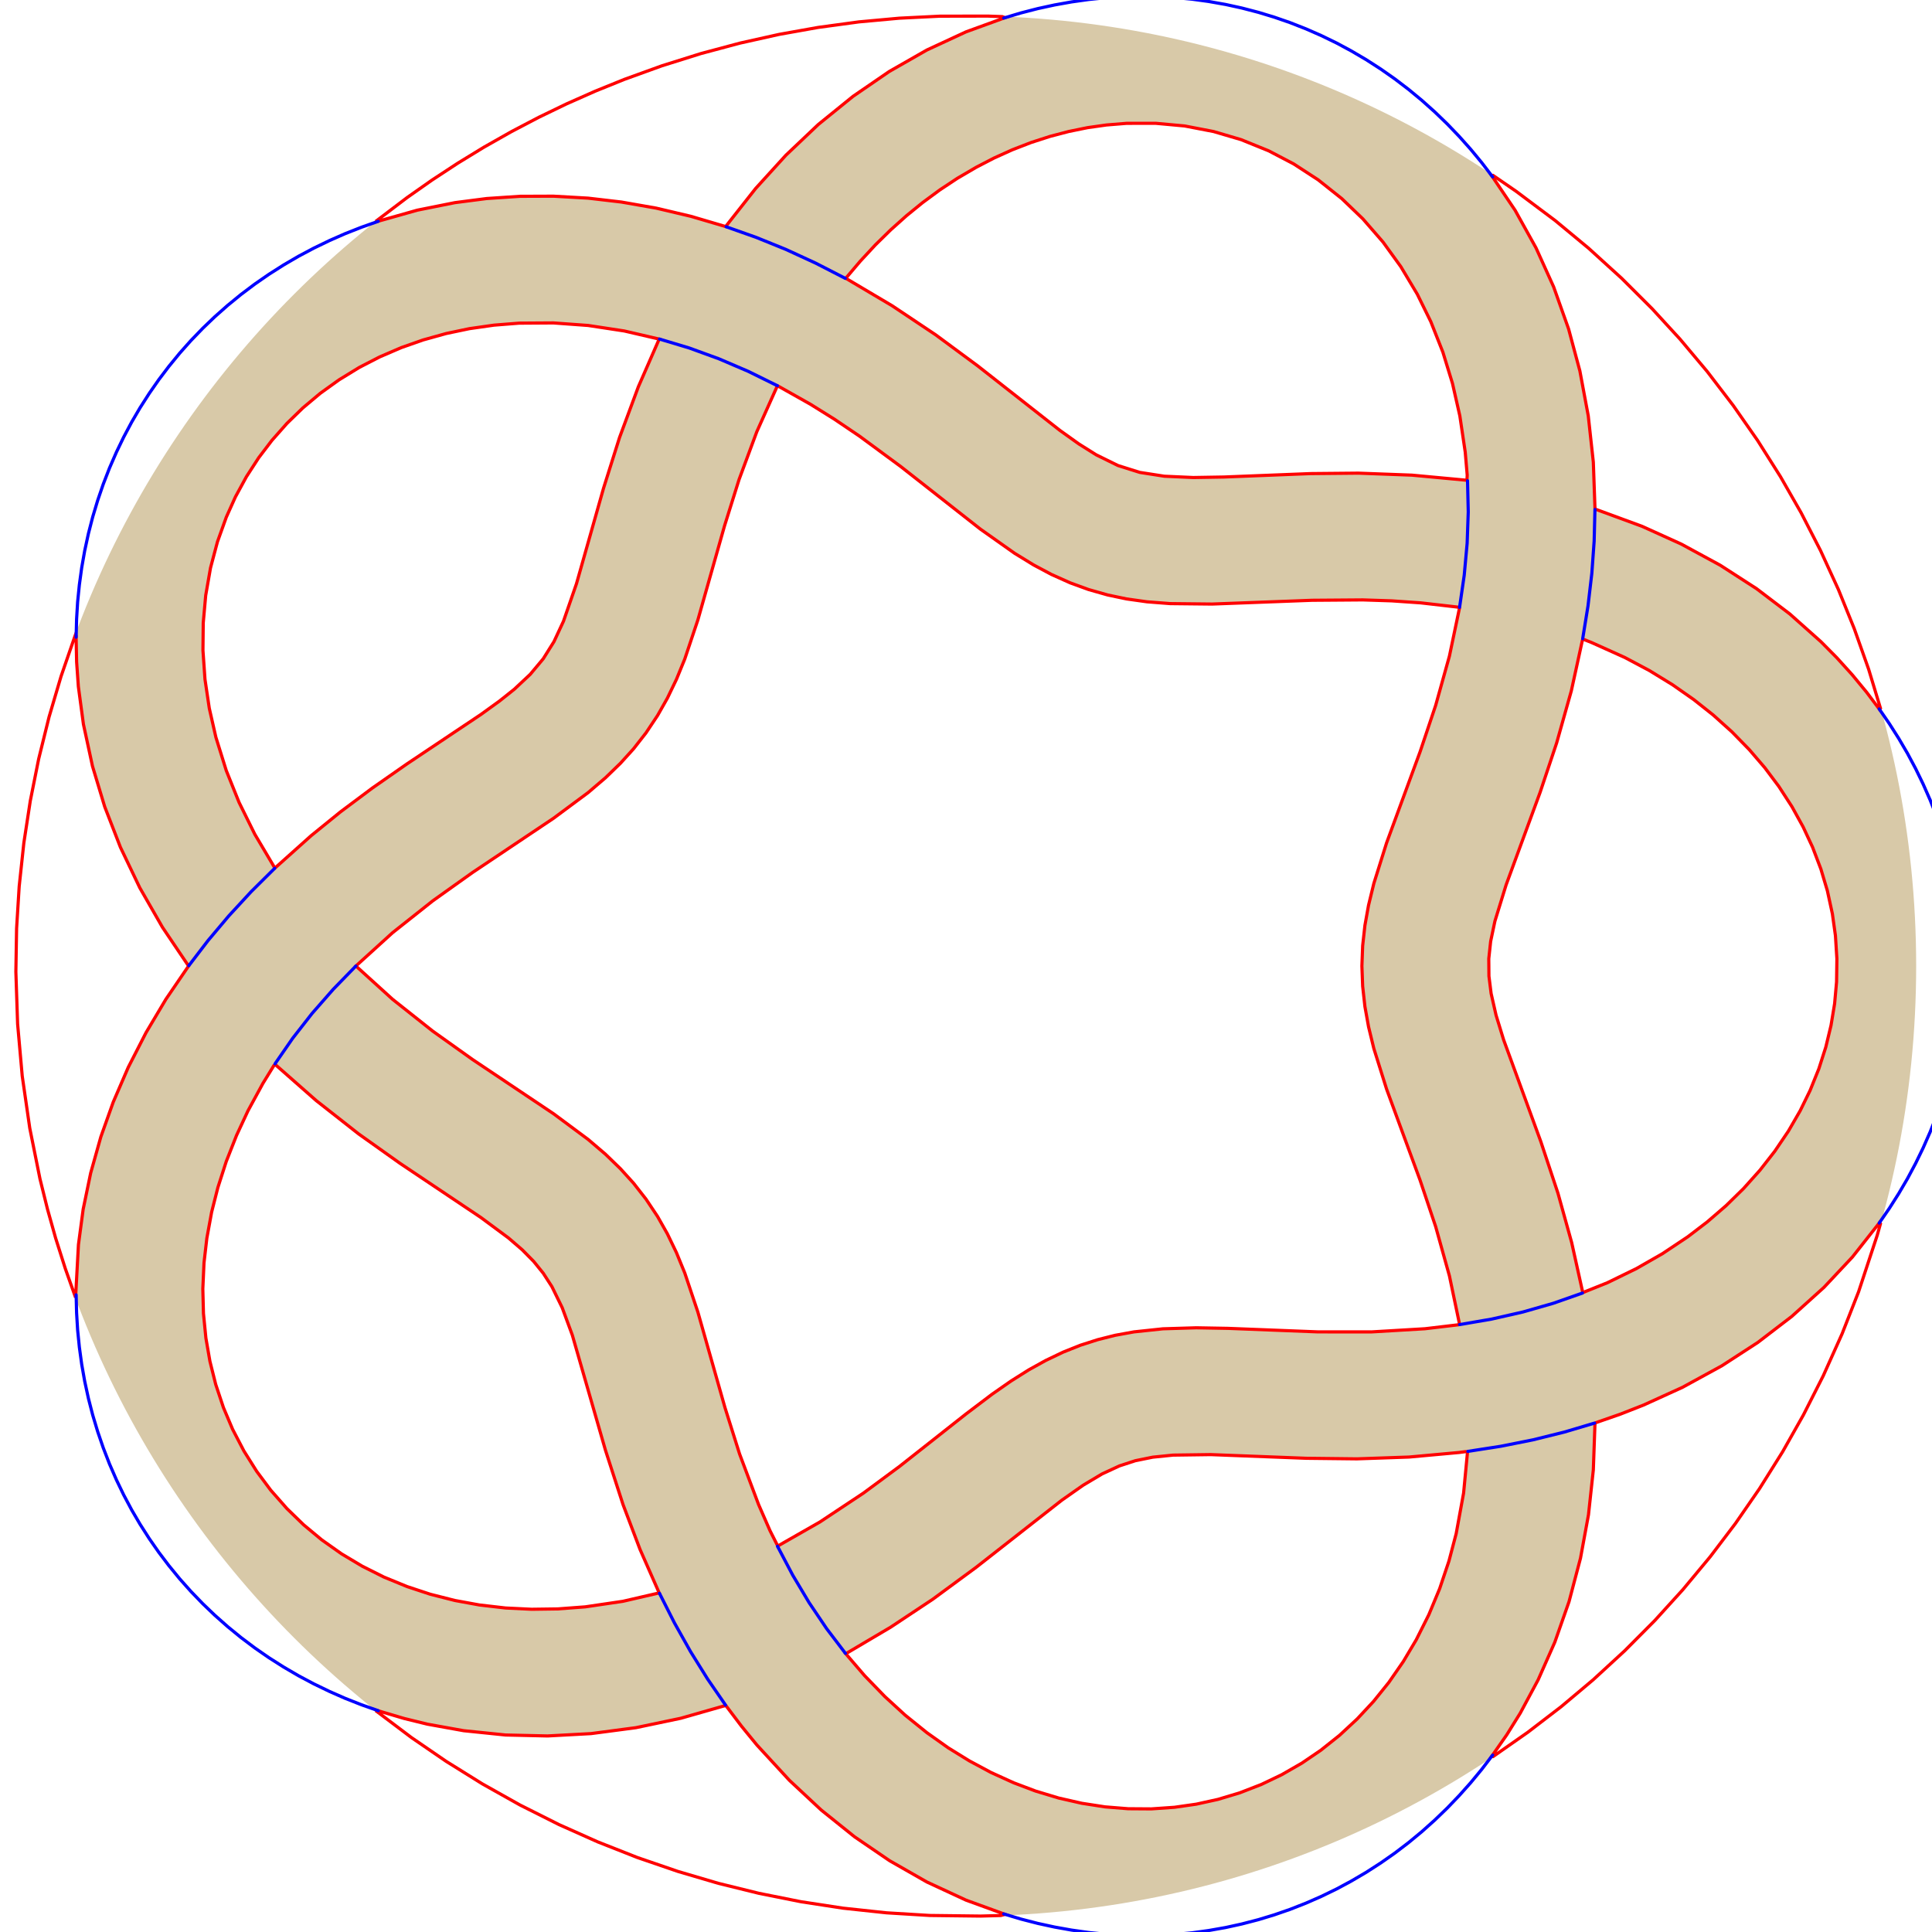
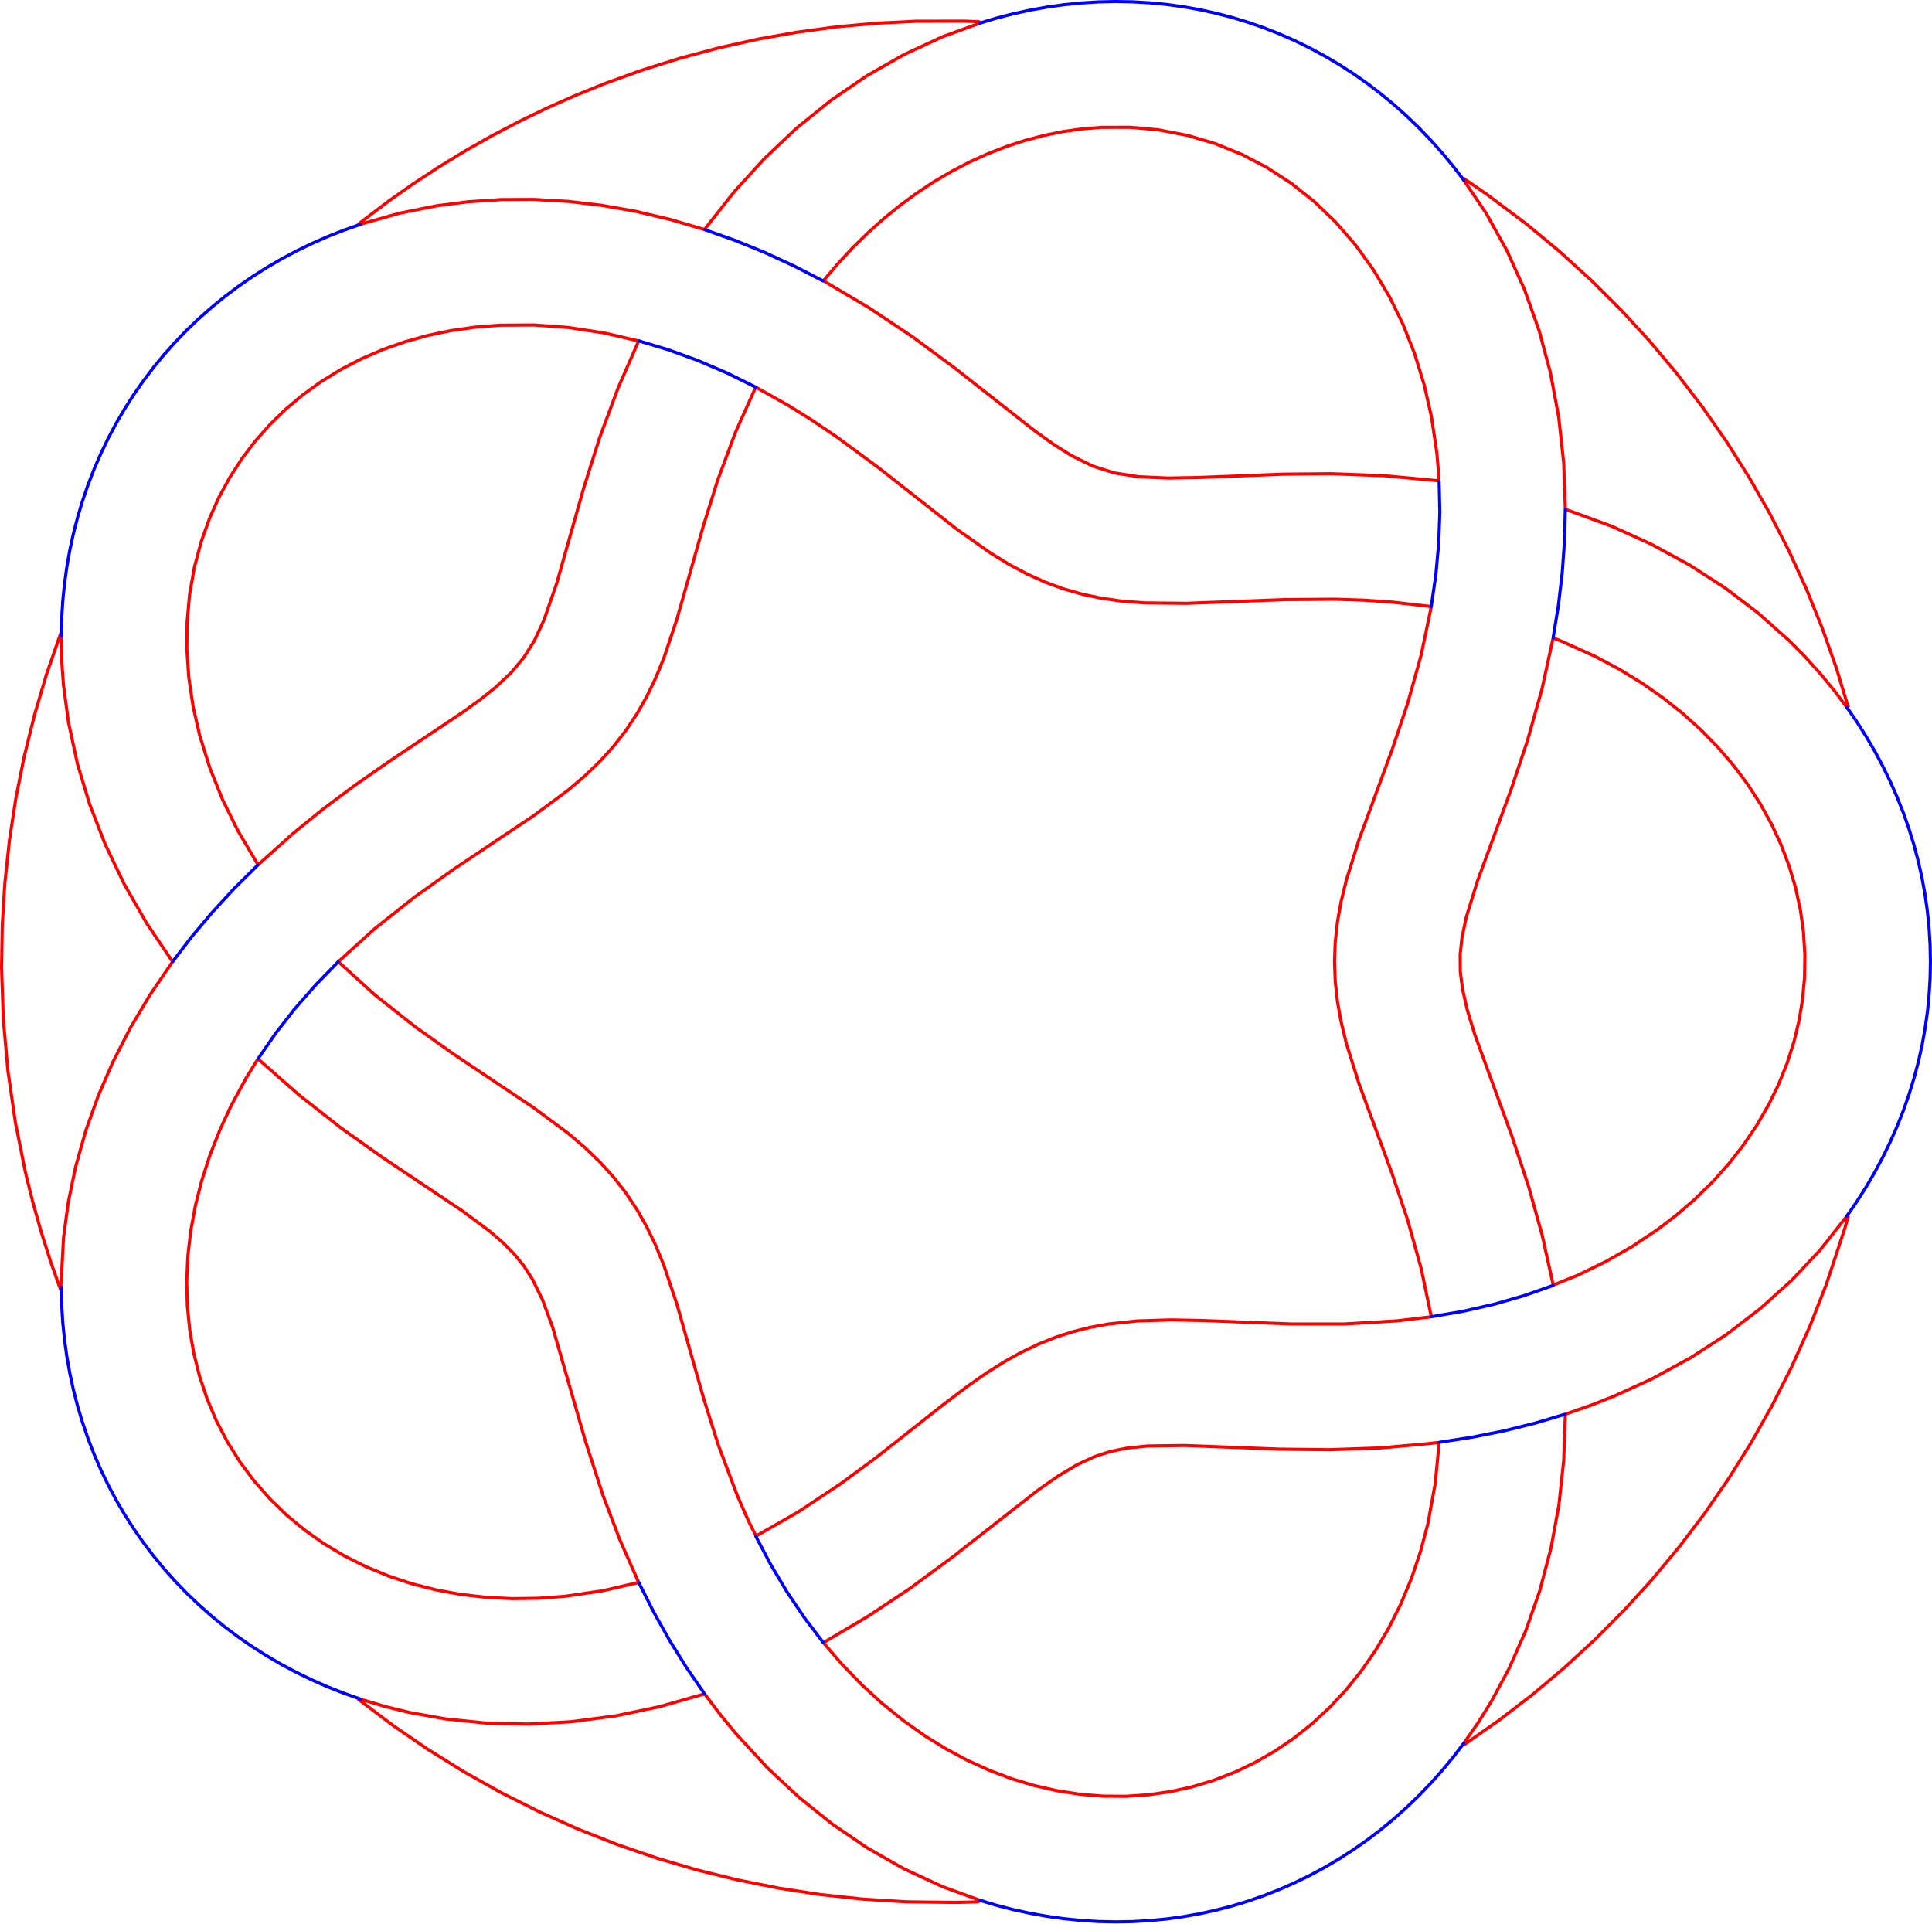
- <svg xmlns="http://www.w3.org/2000/svg" width="61mm" height="61mm" viewBox="-30.5 -30.5 61 61">
-   <g id="preview">
-     <path fill="#d8c9a8" fill-rule="evenodd" d="M30 0A30 30 0 1 0 -30 0A30 30 0 1 0 30 0ZM-0.828 -29.989L0.686 -29.992L1.143 -29.976L1.234 -29.943L0 -29.494L-1.234 -28.922L-2.423 -28.243L-3.566 -27.459L-4.663 -26.57L-5.686 -25.6L-6.642 -24.549L-7.589 -23.347L-8.686 -23.67L-9.783 -23.929L-10.88 -24.121L-11.931 -24.244L-13.029 -24.306L-14.08 -24.302L-15.131 -24.232L-16.137 -24.102L-17.326 -23.864L-18.56 -23.515L-18.594 -23.543L-17.646 -24.262L-16.869 -24.808L-16.046 -25.348L-15.223 -25.851L-14.354 -26.343L-13.486 -26.798L-12.617 -27.218L-11.703 -27.623L-10.789 -27.993L-9.6 -28.423L-8.366 -28.81L-7.131 -29.14L-5.897 -29.415L-4.663 -29.635L-3.383 -29.809L-2.103 -29.926L-0.828 -29.989ZM5.074 -26.606L5.989 -26.607L6.903 -26.523L7.817 -26.347L8.686 -26.091L9.554 -25.739L10.344 -25.326L11.118 -24.823L11.865 -24.229L12.531 -23.589L13.167 -22.857L13.729 -22.08L14.249 -21.211L14.676 -20.343L15.056 -19.383L15.36 -18.393L15.592 -17.371L15.762 -16.229L15.825 -15.497L15.817 -15.336L14.08 -15.498L12.389 -15.561L10.88 -15.547L8.137 -15.439L7.177 -15.423L6.263 -15.464L5.486 -15.585L4.8 -15.801L4.114 -16.138L3.566 -16.482L2.961 -16.914L0.366 -18.951L-0.961 -19.931L-2.331 -20.846L-3.796 -21.714L-3.337 -22.255L-2.863 -22.766L-2.377 -23.243L-1.874 -23.693L-1.371 -24.102L-0.823 -24.506L-0.274 -24.869L0.32 -25.217L0.883 -25.509L1.463 -25.771L2.057 -26.001L2.651 -26.193L3.246 -26.349L3.84 -26.47L4.434 -26.554L5.074 -26.606ZM16.594 -24.96L16.64 -24.962L17.371 -24.459L18.606 -23.534L19.657 -22.663L20.7 -21.714L21.662 -20.754L22.543 -19.794L23.406 -18.766L24.228 -17.691L24.993 -16.594L25.715 -15.451L26.368 -14.309L26.979 -13.12L27.545 -11.886L28.045 -10.651L28.499 -9.371L28.873 -8.137L28.846 -8.098L28.434 -8.646L27.977 -9.2L27.491 -9.737L26.993 -10.24L26.011 -11.115L24.96 -11.914L23.817 -12.652L22.583 -13.322L21.349 -13.881L19.886 -14.419L19.859 -14.446L19.807 -15.909L19.647 -17.371L19.382 -18.789L19.026 -20.114L18.555 -21.44L17.997 -22.674L17.336 -23.863L16.594 -24.96ZM-14.108 -20.297L-13.029 -20.304L-11.931 -20.224L-10.789 -20.05L-9.687 -19.794L-10.346 -18.286L-10.939 -16.686L-11.444 -15.086L-12.299 -12.069L-12.709 -10.886L-13.01 -10.24L-13.349 -9.699L-13.76 -9.208L-14.263 -8.737L-14.729 -8.366L-15.314 -7.943L-17.646 -6.384L-18.743 -5.619L-19.749 -4.867L-20.677 -4.114L-21.806 -3.104L-21.851 -3.141L-22.455 -4.16L-22.952 -5.166L-23.356 -6.171L-23.684 -7.223L-23.892 -8.137L-24.028 -9.051L-24.092 -9.966L-24.083 -10.834L-24.005 -11.703L-23.853 -12.571L-23.634 -13.394L-23.355 -14.171L-23.067 -14.811L-22.72 -15.448L-22.333 -16.046L-21.916 -16.594L-21.44 -17.132L-20.937 -17.621L-20.389 -18.081L-19.794 -18.508L-19.154 -18.9L-18.514 -19.23L-17.829 -19.525L-17.143 -19.766L-16.411 -19.97L-15.68 -20.123L-14.903 -20.234L-14.108 -20.297ZM-5.97 -18.286L-5.943 -18.314L-5.897 -18.291L-4.913 -17.737L-4.16 -17.268L-3.365 -16.731L-2.062 -15.771L0.457 -13.792L1.537 -13.029L2.134 -12.663L2.697 -12.363L3.291 -12.097L3.87 -11.886L4.48 -11.713L5.074 -11.589L5.714 -11.499L6.446 -11.442L7.771 -11.428L10.926 -11.547L12.526 -11.559L13.44 -11.529L14.354 -11.466L15.497 -11.335L15.543 -11.328L15.579 -11.291L15.263 -9.783L14.829 -8.229L14.338 -6.766L13.279 -3.886L12.877 -2.606L12.71 -1.92L12.595 -1.28L12.524 -0.64L12.5 0L12.524 0.64L12.595 1.28L12.71 1.92L12.877 2.606L13.279 3.886L14.338 6.766L14.829 8.229L15.263 9.783L15.579 11.291L15.543 11.328L14.491 11.453L12.8 11.553L11.109 11.552L8.274 11.441L7.269 11.423L6.217 11.455L5.303 11.552L4.709 11.66L4.16 11.798L3.611 11.974L3.063 12.193L2.514 12.456L1.977 12.754L1.417 13.107L0.823 13.521L0 14.144L-2.103 15.803L-3.235 16.64L-4.612 17.554L-5.943 18.314L-6.188 17.829L-6.548 17.006L-7.149 15.406L-7.61 13.943L-8.466 10.926L-8.88 9.691L-9.142 9.051L-9.428 8.457L-9.738 7.909L-10.104 7.36L-10.497 6.857L-10.911 6.4L-11.383 5.943L-11.931 5.475L-13.025 4.663L-15.589 2.946L-16.836 2.057L-18.105 1.051L-19.263 0L-18.105 -1.051L-16.836 -2.057L-15.589 -2.946L-13.025 -4.663L-11.931 -5.475L-11.383 -5.943L-10.911 -6.4L-10.497 -6.857L-10.104 -7.36L-9.738 -7.909L-9.428 -8.457L-9.142 -9.051L-8.88 -9.691L-8.466 -10.926L-7.624 -13.897L-7.165 -15.36L-6.605 -16.869L-5.97 -18.286ZM-28.131 -10.423L-28.114 -10.468L-28.098 -10.423L-28.081 -9.6L-28.026 -8.823L-27.866 -7.634L-27.58 -6.309L-27.194 -5.029L-26.698 -3.749L-26.086 -2.469L-25.371 -1.223L-24.546 0L-25.263 1.051L-25.889 2.103L-26.451 3.2L-26.925 4.297L-27.316 5.394L-27.637 6.537L-27.874 7.68L-28.023 8.795L-28.114 10.468L-28.438 9.554L-28.743 8.594L-29 7.68L-29.238 6.72L-29.56 5.12L-29.798 3.474L-29.944 1.829L-29.999 0.183L-29.976 -1.189L-29.894 -2.514L-29.747 -3.886L-29.544 -5.211L-29.279 -6.537L-28.951 -7.863L-28.573 -9.143L-28.131 -10.423ZM19.462 -10.286L19.474 -10.312L19.52 -10.305L19.749 -10.214L20.8 -9.741L21.577 -9.328L22.309 -8.879L22.978 -8.411L23.589 -7.927L24.183 -7.393L24.731 -6.831L25.219 -6.263L25.664 -5.669L26.079 -5.029L26.432 -4.389L26.73 -3.749L26.991 -3.063L27.196 -2.377L27.355 -1.646L27.451 -0.96L27.497 -0.229L27.487 0.503L27.425 1.189L27.312 1.874L27.147 2.56L26.927 3.246L26.65 3.931L26.337 4.571L25.966 5.213L25.534 5.851L25.069 6.446L24.549 7.027L24 7.565L23.406 8.078L22.79 8.549L21.989 9.083L21.166 9.554L20.251 10L19.474 10.312L19.123 8.731L18.691 7.177L18.149 5.544L16.975 2.331L16.736 1.554L16.58 0.869L16.511 0.32L16.506 -0.229L16.565 -0.777L16.7 -1.417L17.053 -2.56L18.128 -5.486L18.648 -7.04L19.112 -8.686L19.462 -10.286ZM-21.812 3.109L-20.514 4.251L-19.175 5.303L-17.874 6.228L-15.314 7.943L-14.446 8.586L-14.012 8.96L-13.651 9.326L-13.349 9.699L-13.074 10.124L-12.749 10.789L-12.429 11.657L-11.383 15.291L-10.828 17.006L-10.291 18.423L-9.687 19.794L-10.834 20.059L-12.023 20.234L-12.891 20.299L-13.714 20.31L-14.537 20.27L-15.36 20.175L-16.137 20.033L-16.914 19.836L-17.646 19.594L-18.377 19.294L-19.063 18.95L-19.716 18.56L-20.343 18.117L-20.91 17.646L-21.44 17.132L-21.953 16.549L-22.396 15.954L-22.798 15.314L-23.155 14.629L-23.445 13.943L-23.689 13.211L-23.872 12.48L-23.999 11.749L-24.076 10.971L-24.096 10.194L-24.059 9.371L-23.969 8.594L-23.818 7.771L-23.621 6.994L-23.356 6.171L-23.032 5.349L-22.67 4.571L-22.197 3.703L-21.851 3.141L-21.812 3.109ZM28.817 8.137L28.846 8.098L28.873 8.137L28.77 8.503L28.182 10.286L27.662 11.611L27.067 12.937L26.442 14.171L25.783 15.338L25.053 16.503L24.295 17.6L23.497 18.652L22.629 19.696L21.75 20.663L20.795 21.623L19.801 22.537L18.789 23.388L17.737 24.195L16.64 24.962L16.594 24.96L17.074 24.274L17.5 23.589L18.065 22.537L18.591 21.349L19.04 20.069L19.402 18.697L19.654 17.326L19.807 15.909L19.859 14.446L19.886 14.419L20.663 14.149L21.394 13.862L22.622 13.303L23.863 12.624L25 11.886L26.074 11.063L27.087 10.149L27.987 9.189L28.817 8.137ZM15.568 15.36L15.771 15.334L15.817 15.336L15.833 15.36L15.711 16.64L15.477 17.92L15.248 18.789L14.956 19.657L14.614 20.48L14.217 21.271L13.806 21.962L13.349 22.621L12.864 23.223L12.353 23.771L11.794 24.29L11.2 24.763L10.606 25.167L9.966 25.535L9.326 25.841L8.64 26.107L7.954 26.313L7.269 26.464L6.583 26.562L5.851 26.613L5.12 26.608L4.389 26.549L3.657 26.436L2.926 26.27L2.194 26.049L1.509 25.79L0.789 25.463L0.107 25.097L-0.559 24.686L-1.234 24.207L-1.92 23.654L-2.56 23.068L-3.2 22.408L-3.796 21.714L-2.377 20.875L-1.051 19.995L0.32 18.986L3.022 16.869L3.703 16.391L4.297 16.037L4.846 15.783L5.349 15.619L5.897 15.508L6.537 15.443L7.726 15.427L10.743 15.543L12.343 15.561L13.989 15.504L15.568 15.36ZM-7.633 23.36L-7.574 23.36L-7.09 24L-6.604 24.594L-5.577 25.71L-4.571 26.649L-3.52 27.493L-2.409 28.251L-1.234 28.922L0 29.494L1.234 29.943L1.097 29.98L0.457 29.997L-1.143 29.978L-2.514 29.894L-3.886 29.747L-5.211 29.544L-6.537 29.279L-7.817 28.964L-9.097 28.587L-10.377 28.148L-11.622 27.657L-12.85 27.109L-14.08 26.491L-15.269 25.824L-16.411 25.113L-17.509 24.361L-18.594 23.543L-18.56 23.515L-17.737 23.759L-17.006 23.938L-15.863 24.144L-14.537 24.28L-13.211 24.31L-11.84 24.236L-10.423 24.049L-9.006 23.752L-7.633 23.36Z" />
+ <svg xmlns="http://www.w3.org/2000/svg" width="61.599mm" height="61.334mm" viewBox="-30.5 -30.5 61.599 61.334" version="1.1" id="svg3">
+   <defs id="defs3" />
+   <g id="cut" fill="none" stroke="#ff0000" stroke-width="0.1" transform="translate(-0.450986,0.1670091)">
+     <path d="m -0.828,-29.989 1.514,-0.003 0.457,0.016 0.091,0.033 -1.234,0.449 -1.234,0.572 -1.189,0.679 -1.143,0.784 -1.097,0.889 -1.023,0.97 -0.956,1.051 -0.947,1.202 -1.097,-0.323 -1.097,-0.259 -1.097,-0.192 -1.051,-0.123 -1.098,-0.062 -1.051,0.004 -1.051,0.07 -1.006,0.13 -1.189,0.238 -1.234,0.349 -0.034,-0.028 0.948,-0.719 0.777,-0.546 0.823,-0.54 0.823,-0.503 0.869,-0.492 0.868,-0.455 0.869,-0.42 0.914,-0.405 0.914,-0.37 1.189,-0.43 1.234,-0.387 1.235,-0.33 1.234,-0.275 1.234,-0.22 1.28,-0.174 1.28,-0.117 z m 5.902,3.383 0.915,-10e-4 0.914,0.084 0.914,0.176 0.869,0.256 0.868,0.352 0.79,0.413 0.774,0.503 0.747,0.594 0.666,0.64 0.636,0.732 0.562,0.777 0.52,0.869 0.427,0.868 0.38,0.96 0.304,0.99 0.232,1.022 0.17,1.142 0.063,0.732 -0.008,0.161 -1.737,-0.162 -1.691,-0.063 -1.509,0.014 -2.743,0.108 -0.96,0.016 -0.914,-0.041 -0.777,-0.121 -0.686,-0.216 -0.686,-0.337 -0.548,-0.344 -0.605,-0.432 -2.595,-2.037 -1.327,-0.98 -1.37,-0.915 -1.465,-0.868 0.459,-0.541 0.474,-0.511 0.486,-0.477 0.503,-0.45 0.503,-0.409 0.548,-0.404 0.549,-0.363 0.594,-0.348 0.563,-0.292 0.58,-0.262 0.594,-0.23 0.594,-0.192 0.595,-0.156 0.594,-0.121 0.594,-0.084 z m 11.52,1.646 0.046,-0.002 0.731,0.503 1.235,0.925 1.051,0.871 1.043,0.949 0.962,0.96 0.881,0.96 0.863,1.028 0.822,1.075 0.765,1.097 0.722,1.143 0.653,1.142 0.611,1.189 0.566,1.234 0.5,1.235 0.454,1.28 0.374,1.234 -0.027,0.039 -0.412,-0.548 -0.457,-0.554 -0.486,-0.537 -0.498,-0.503 -0.982,-0.875 -1.051,-0.799 -1.143,-0.738 -1.234,-0.67 -1.234,-0.559 -1.463,-0.538 -0.027,-0.027 -0.052,-1.463 -0.16,-1.462 -0.265,-1.418 -0.356,-1.325 -0.471,-1.326 -0.558,-1.234 -0.661,-1.189 z m -30.702,4.663 1.079,-0.007 1.098,0.08 1.142,0.174 1.102,0.256 -0.659,1.508 -0.593,1.6 -0.505,1.6 -0.855,3.017 -0.41,1.183 -0.301,0.646 -0.339,0.541 -0.411,0.491 -0.503,0.471 -0.466,0.371 -0.585,0.423 -2.332,1.559 -1.097,0.765 -1.006,0.752 -0.928,0.753 -1.129,1.01 -0.045,-0.037 -0.604,-1.019 -0.497,-1.006 -0.404,-1.005 -0.328,-1.052 -0.208,-0.914 -0.136,-0.914 -0.064,-0.915 0.009,-0.868 0.078,-0.869 0.152,-0.868 0.219,-0.823 0.279,-0.777 0.288,-0.64 0.347,-0.637 0.387,-0.598 0.417,-0.548 0.476,-0.538 0.503,-0.489 0.548,-0.46 0.595,-0.427 0.64,-0.392 0.64,-0.33 0.685,-0.295 0.686,-0.241 0.732,-0.204 0.731,-0.153 0.777,-0.111 z m 8.138,2.011 0.027,-0.028 0.046,0.023 0.984,0.554 0.753,0.469 0.795,0.537 1.303,0.96 2.519,1.979 1.08,0.763 0.597,0.366 0.563,0.3 0.594,0.266 0.579,0.211 0.61,0.173 0.594,0.124 0.64,0.09 0.732,0.057 1.325,0.014 3.155,-0.119 1.6,-0.012 0.914,0.03 0.914,0.063 1.143,0.131 0.046,0.007 0.036,0.037 -0.316,1.508 -0.434,1.554 -0.491,1.463 -1.059,2.88 -0.402,1.28 -0.167,0.686 -0.115,0.64 -0.071,0.64 L 12.5,0 l 0.024,0.64 0.071,0.64 0.115,0.64 0.167,0.686 0.402,1.28 1.059,2.88 0.491,1.463 0.434,1.554 0.316,1.508 -0.036,0.037 -1.052,0.125 -1.691,0.1 L 11.109,11.552 8.274,11.441 7.269,11.423 6.217,11.455 5.303,11.552 4.709,11.66 4.16,11.798 3.611,11.974 3.063,12.193 2.514,12.456 1.977,12.754 1.417,13.107 0.823,13.521 0,14.144 l -2.103,1.659 -1.132,0.837 -1.377,0.914 -1.331,0.76 -0.245,-0.485 -0.36,-0.823 -0.601,-1.6 L -7.61,13.943 -8.466,10.926 -8.88,9.691 -9.142,9.051 -9.428,8.457 -9.738,7.909 -10.104,7.36 -10.497,6.857 -10.911,6.4 -11.383,5.943 -11.931,5.475 -13.025,4.663 -15.589,2.946 -16.836,2.057 -18.105,1.051 -19.263,0 l 1.158,-1.051 1.269,-1.006 1.247,-0.889 2.564,-1.717 1.094,-0.812 0.548,-0.468 0.472,-0.457 0.414,-0.457 0.393,-0.503 0.366,-0.549 0.31,-0.548 0.286,-0.594 0.262,-0.64 0.414,-1.235 0.842,-2.971 0.459,-1.463 0.56,-1.509 z m -22.161,7.863 0.017,-0.045 0.016,0.045 0.017,0.823 0.055,0.777 0.16,1.189 0.286,1.325 0.386,1.28 0.496,1.28 0.612,1.28 0.715,1.246 0.825,1.223 -0.717,1.051 -0.626,1.052 -0.562,1.097 -0.474,1.097 -0.391,1.097 -0.321,1.143 -0.237,1.143 -0.149,1.115 -0.091,1.673 -0.324,-0.914 -0.305,-0.96 L -29,7.68 l -0.238,-0.96 -0.322,-1.6 -0.238,-1.646 -0.146,-1.645 -0.055,-1.646 0.023,-1.372 0.082,-1.325 0.147,-1.372 0.203,-1.325 0.265,-1.326 0.328,-1.326 0.378,-1.28 z m 47.593,0.137 0.012,-0.026 0.046,0.007 0.229,0.091 1.051,0.473 0.777,0.413 0.732,0.449 0.669,0.468 0.611,0.484 0.594,0.534 0.548,0.562 0.488,0.568 0.445,0.594 0.415,0.64 0.353,0.64 0.298,0.64 0.261,0.686 0.205,0.686 0.159,0.731 0.096,0.686 0.046,0.731 -0.01,0.732 -0.062,0.686 -0.113,0.685 -0.165,0.686 -0.22,0.686 -0.277,0.685 -0.313,0.64 -0.371,0.642 -0.432,0.638 -0.465,0.595 -0.52,0.581 L 24,7.565 23.406,8.078 22.79,8.549 21.989,9.083 21.166,9.554 20.251,10 19.474,10.312 19.123,8.731 18.691,7.177 18.149,5.544 16.975,2.331 16.736,1.554 16.58,0.869 16.511,0.32 l -0.005,-0.549 0.059,-0.548 0.135,-0.64 0.353,-1.143 1.075,-2.926 0.52,-1.554 0.464,-1.646 z m -41.274,13.395 1.298,1.142 1.339,1.052 1.301,0.925 2.56,1.715 0.868,0.643 0.434,0.374 0.361,0.366 0.302,0.373 0.275,0.425 0.325,0.665 0.32,0.868 1.046,3.634 0.555,1.715 0.537,1.417 0.604,1.371 -1.147,0.265 -1.189,0.175 -0.868,0.065 -0.823,0.011 -0.823,-0.04 -0.823,-0.095 -0.777,-0.142 -0.777,-0.197 -0.732,-0.242 -0.731,-0.3 -0.686,-0.344 -0.653,-0.39 -0.627,-0.443 -0.567,-0.471 -0.53,-0.514 -0.513,-0.583 -0.443,-0.595 -0.402,-0.64 -0.357,-0.685 -0.29,-0.686 -0.244,-0.732 -0.183,-0.731 -0.127,-0.731 -0.077,-0.778 -0.02,-0.777 0.037,-0.823 0.09,-0.777 0.151,-0.823 0.197,-0.777 0.265,-0.823 0.324,-0.822 0.362,-0.778 0.473,-0.868 0.346,-0.562 z m 50.629,5.028 0.029,-0.039 0.027,0.039 -0.103,0.366 -0.588,1.783 -0.52,1.325 -0.595,1.326 -0.625,1.234 -0.659,1.167 -0.73,1.165 -0.758,1.097 -0.798,1.052 -0.868,1.044 -0.879,0.967 -0.955,0.96 -0.994,0.914 -1.012,0.851 -1.052,0.807 -1.097,0.767 -0.046,-0.002 0.48,-0.686 0.426,-0.685 0.565,-1.052 0.526,-1.188 0.449,-1.28 0.362,-1.372 0.252,-1.371 0.153,-1.417 0.052,-1.463 0.027,-0.027 0.777,-0.27 0.731,-0.287 1.228,-0.559 1.241,-0.679 1.137,-0.738 1.074,-0.823 1.013,-0.914 0.9,-0.96 z m -13.249,7.223 0.203,-0.026 0.046,0.002 0.016,0.024 -0.122,1.28 -0.234,1.28 -0.229,0.869 -0.292,0.868 -0.342,0.823 -0.397,0.791 -0.411,0.691 -0.457,0.659 -0.485,0.602 -0.511,0.548 -0.559,0.519 -0.594,0.473 -0.594,0.404 -0.64,0.368 -0.64,0.306 L 8.64,26.107 7.954,26.313 7.269,26.464 6.583,26.562 5.851,26.613 5.12,26.608 4.389,26.549 3.657,26.436 2.926,26.27 2.194,26.049 1.509,25.79 0.789,25.463 0.107,25.097 -0.559,24.686 -1.234,24.207 -1.92,23.654 l -0.64,-0.586 -0.64,-0.66 -0.596,-0.694 1.419,-0.839 1.326,-0.88 1.371,-1.009 2.702,-2.117 0.681,-0.478 0.594,-0.354 0.549,-0.254 0.503,-0.164 0.548,-0.111 0.64,-0.065 1.189,-0.016 3.017,0.116 1.6,0.018 1.646,-0.057 z m -23.201,8 h 0.059 l 0.484,0.64 0.486,0.594 1.027,1.116 1.006,0.939 1.051,0.844 1.111,0.758 1.175,0.671 1.234,0.572 1.234,0.449 -0.137,0.037 -0.64,0.017 -1.6,-0.019 -1.371,-0.084 -1.372,-0.147 -1.325,-0.203 -1.326,-0.265 -1.28,-0.315 -1.28,-0.377 -1.28,-0.439 -1.245,-0.491 -1.228,-0.548 -1.23,-0.618 -1.189,-0.667 -1.142,-0.711 -1.098,-0.752 -1.085,-0.818 0.034,-0.028 0.823,0.244 0.731,0.179 1.143,0.206 1.326,0.136 1.326,0.03 1.371,-0.074 1.417,-0.187 1.417,-0.297 z" id="path2" />
  </g>
-   <g id="cut" fill="none" stroke="#ff0000" stroke-width="0.1">
-     <path d="M-0.828 -29.989L0.686 -29.992L1.143 -29.976L1.234 -29.943L0 -29.494L-1.234 -28.922L-2.423 -28.243L-3.566 -27.459L-4.663 -26.57L-5.686 -25.6L-6.642 -24.549L-7.589 -23.347L-8.686 -23.67L-9.783 -23.929L-10.88 -24.121L-11.931 -24.244L-13.029 -24.306L-14.08 -24.302L-15.131 -24.232L-16.137 -24.102L-17.326 -23.864L-18.56 -23.515L-18.594 -23.543L-17.646 -24.262L-16.869 -24.808L-16.046 -25.348L-15.223 -25.851L-14.354 -26.343L-13.486 -26.798L-12.617 -27.218L-11.703 -27.623L-10.789 -27.993L-9.6 -28.423L-8.366 -28.81L-7.131 -29.14L-5.897 -29.415L-4.663 -29.635L-3.383 -29.809L-2.103 -29.926L-0.828 -29.989ZM5.074 -26.606L5.989 -26.607L6.903 -26.523L7.817 -26.347L8.686 -26.091L9.554 -25.739L10.344 -25.326L11.118 -24.823L11.865 -24.229L12.531 -23.589L13.167 -22.857L13.729 -22.08L14.249 -21.211L14.676 -20.343L15.056 -19.383L15.36 -18.393L15.592 -17.371L15.762 -16.229L15.825 -15.497L15.817 -15.336L14.08 -15.498L12.389 -15.561L10.88 -15.547L8.137 -15.439L7.177 -15.423L6.263 -15.464L5.486 -15.585L4.8 -15.801L4.114 -16.138L3.566 -16.482L2.961 -16.914L0.366 -18.951L-0.961 -19.931L-2.331 -20.846L-3.796 -21.714L-3.337 -22.255L-2.863 -22.766L-2.377 -23.243L-1.874 -23.693L-1.371 -24.102L-0.823 -24.506L-0.274 -24.869L0.32 -25.217L0.883 -25.509L1.463 -25.771L2.057 -26.001L2.651 -26.193L3.246 -26.349L3.84 -26.47L4.434 -26.554L5.074 -26.606ZM16.594 -24.96L16.64 -24.962L17.371 -24.459L18.606 -23.534L19.657 -22.663L20.7 -21.714L21.662 -20.754L22.543 -19.794L23.406 -18.766L24.228 -17.691L24.993 -16.594L25.715 -15.451L26.368 -14.309L26.979 -13.12L27.545 -11.886L28.045 -10.651L28.499 -9.371L28.873 -8.137L28.846 -8.098L28.434 -8.646L27.977 -9.2L27.491 -9.737L26.993 -10.24L26.011 -11.115L24.96 -11.914L23.817 -12.652L22.583 -13.322L21.349 -13.881L19.886 -14.419L19.859 -14.446L19.807 -15.909L19.647 -17.371L19.382 -18.789L19.026 -20.114L18.555 -21.44L17.997 -22.674L17.336 -23.863L16.594 -24.96ZM-14.108 -20.297L-13.029 -20.304L-11.931 -20.224L-10.789 -20.05L-9.687 -19.794L-10.346 -18.286L-10.939 -16.686L-11.444 -15.086L-12.299 -12.069L-12.709 -10.886L-13.01 -10.24L-13.349 -9.699L-13.76 -9.208L-14.263 -8.737L-14.729 -8.366L-15.314 -7.943L-17.646 -6.384L-18.743 -5.619L-19.749 -4.867L-20.677 -4.114L-21.806 -3.104L-21.851 -3.141L-22.455 -4.16L-22.952 -5.166L-23.356 -6.171L-23.684 -7.223L-23.892 -8.137L-24.028 -9.051L-24.092 -9.966L-24.083 -10.834L-24.005 -11.703L-23.853 -12.571L-23.634 -13.394L-23.355 -14.171L-23.067 -14.811L-22.72 -15.448L-22.333 -16.046L-21.916 -16.594L-21.44 -17.132L-20.937 -17.621L-20.389 -18.081L-19.794 -18.508L-19.154 -18.9L-18.514 -19.23L-17.829 -19.525L-17.143 -19.766L-16.411 -19.97L-15.68 -20.123L-14.903 -20.234L-14.108 -20.297ZM-5.97 -18.286L-5.943 -18.314L-5.897 -18.291L-4.913 -17.737L-4.16 -17.268L-3.365 -16.731L-2.062 -15.771L0.457 -13.792L1.537 -13.029L2.134 -12.663L2.697 -12.363L3.291 -12.097L3.87 -11.886L4.48 -11.713L5.074 -11.589L5.714 -11.499L6.446 -11.442L7.771 -11.428L10.926 -11.547L12.526 -11.559L13.44 -11.529L14.354 -11.466L15.497 -11.335L15.543 -11.328L15.579 -11.291L15.263 -9.783L14.829 -8.229L14.338 -6.766L13.279 -3.886L12.877 -2.606L12.71 -1.92L12.595 -1.28L12.524 -0.64L12.5 0L12.524 0.64L12.595 1.28L12.71 1.92L12.877 2.606L13.279 3.886L14.338 6.766L14.829 8.229L15.263 9.783L15.579 11.291L15.543 11.328L14.491 11.453L12.8 11.553L11.109 11.552L8.274 11.441L7.269 11.423L6.217 11.455L5.303 11.552L4.709 11.66L4.16 11.798L3.611 11.974L3.063 12.193L2.514 12.456L1.977 12.754L1.417 13.107L0.823 13.521L0 14.144L-2.103 15.803L-3.235 16.64L-4.612 17.554L-5.943 18.314L-6.188 17.829L-6.548 17.006L-7.149 15.406L-7.61 13.943L-8.466 10.926L-8.88 9.691L-9.142 9.051L-9.428 8.457L-9.738 7.909L-10.104 7.36L-10.497 6.857L-10.911 6.4L-11.383 5.943L-11.931 5.475L-13.025 4.663L-15.589 2.946L-16.836 2.057L-18.105 1.051L-19.263 0L-18.105 -1.051L-16.836 -2.057L-15.589 -2.946L-13.025 -4.663L-11.931 -5.475L-11.383 -5.943L-10.911 -6.4L-10.497 -6.857L-10.104 -7.36L-9.738 -7.909L-9.428 -8.457L-9.142 -9.051L-8.88 -9.691L-8.466 -10.926L-7.624 -13.897L-7.165 -15.36L-6.605 -16.869L-5.97 -18.286ZM-28.131 -10.423L-28.114 -10.468L-28.098 -10.423L-28.081 -9.6L-28.026 -8.823L-27.866 -7.634L-27.58 -6.309L-27.194 -5.029L-26.698 -3.749L-26.086 -2.469L-25.371 -1.223L-24.546 0L-25.263 1.051L-25.889 2.103L-26.451 3.2L-26.925 4.297L-27.316 5.394L-27.637 6.537L-27.874 7.68L-28.023 8.795L-28.114 10.468L-28.438 9.554L-28.743 8.594L-29 7.68L-29.238 6.72L-29.56 5.12L-29.798 3.474L-29.944 1.829L-29.999 0.183L-29.976 -1.189L-29.894 -2.514L-29.747 -3.886L-29.544 -5.211L-29.279 -6.537L-28.951 -7.863L-28.573 -9.143L-28.131 -10.423ZM19.462 -10.286L19.474 -10.312L19.52 -10.305L19.749 -10.214L20.8 -9.741L21.577 -9.328L22.309 -8.879L22.978 -8.411L23.589 -7.927L24.183 -7.393L24.731 -6.831L25.219 -6.263L25.664 -5.669L26.079 -5.029L26.432 -4.389L26.73 -3.749L26.991 -3.063L27.196 -2.377L27.355 -1.646L27.451 -0.96L27.497 -0.229L27.487 0.503L27.425 1.189L27.312 1.874L27.147 2.56L26.927 3.246L26.65 3.931L26.337 4.571L25.966 5.213L25.534 5.851L25.069 6.446L24.549 7.027L24 7.565L23.406 8.078L22.79 8.549L21.989 9.083L21.166 9.554L20.251 10L19.474 10.312L19.123 8.731L18.691 7.177L18.149 5.544L16.975 2.331L16.736 1.554L16.58 0.869L16.511 0.32L16.506 -0.229L16.565 -0.777L16.7 -1.417L17.053 -2.56L18.128 -5.486L18.648 -7.04L19.112 -8.686L19.462 -10.286ZM-21.812 3.109L-20.514 4.251L-19.175 5.303L-17.874 6.228L-15.314 7.943L-14.446 8.586L-14.012 8.96L-13.651 9.326L-13.349 9.699L-13.074 10.124L-12.749 10.789L-12.429 11.657L-11.383 15.291L-10.828 17.006L-10.291 18.423L-9.687 19.794L-10.834 20.059L-12.023 20.234L-12.891 20.299L-13.714 20.31L-14.537 20.27L-15.36 20.175L-16.137 20.033L-16.914 19.836L-17.646 19.594L-18.377 19.294L-19.063 18.95L-19.716 18.56L-20.343 18.117L-20.91 17.646L-21.44 17.132L-21.953 16.549L-22.396 15.954L-22.798 15.314L-23.155 14.629L-23.445 13.943L-23.689 13.211L-23.872 12.48L-23.999 11.749L-24.076 10.971L-24.096 10.194L-24.059 9.371L-23.969 8.594L-23.818 7.771L-23.621 6.994L-23.356 6.171L-23.032 5.349L-22.67 4.571L-22.197 3.703L-21.851 3.141L-21.812 3.109ZM28.817 8.137L28.846 8.098L28.873 8.137L28.77 8.503L28.182 10.286L27.662 11.611L27.067 12.937L26.442 14.171L25.783 15.338L25.053 16.503L24.295 17.6L23.497 18.652L22.629 19.696L21.75 20.663L20.795 21.623L19.801 22.537L18.789 23.388L17.737 24.195L16.64 24.962L16.594 24.96L17.074 24.274L17.5 23.589L18.065 22.537L18.591 21.349L19.04 20.069L19.402 18.697L19.654 17.326L19.807 15.909L19.859 14.446L19.886 14.419L20.663 14.149L21.394 13.862L22.622 13.303L23.863 12.624L25 11.886L26.074 11.063L27.087 10.149L27.987 9.189L28.817 8.137ZM15.568 15.36L15.771 15.334L15.817 15.336L15.833 15.36L15.711 16.64L15.477 17.92L15.248 18.789L14.956 19.657L14.614 20.48L14.217 21.271L13.806 21.962L13.349 22.621L12.864 23.223L12.353 23.771L11.794 24.29L11.2 24.763L10.606 25.167L9.966 25.535L9.326 25.841L8.64 26.107L7.954 26.313L7.269 26.464L6.583 26.562L5.851 26.613L5.12 26.608L4.389 26.549L3.657 26.436L2.926 26.27L2.194 26.049L1.509 25.79L0.789 25.463L0.107 25.097L-0.559 24.686L-1.234 24.207L-1.92 23.654L-2.56 23.068L-3.2 22.408L-3.796 21.714L-2.377 20.875L-1.051 19.995L0.32 18.986L3.022 16.869L3.703 16.391L4.297 16.037L4.846 15.783L5.349 15.619L5.897 15.508L6.537 15.443L7.726 15.427L10.743 15.543L12.343 15.561L13.989 15.504L15.568 15.36ZM-7.633 23.36L-7.574 23.36L-7.09 24L-6.604 24.594L-5.577 25.71L-4.571 26.649L-3.52 27.493L-2.409 28.251L-1.234 28.922L0 29.494L1.234 29.943L1.097 29.98L0.457 29.997L-1.143 29.978L-2.514 29.894L-3.886 29.747L-5.211 29.544L-6.537 29.279L-7.817 28.964L-9.097 28.587L-10.377 28.148L-11.622 27.657L-12.85 27.109L-14.08 26.491L-15.269 25.824L-16.411 25.113L-17.509 24.361L-18.594 23.543L-18.56 23.515L-17.737 23.759L-17.006 23.938L-15.863 24.144L-14.537 24.28L-13.211 24.31L-11.84 24.236L-10.423 24.049L-9.006 23.752L-7.633 23.36Z" />
-   </g>
-   <g id="engrave" fill="none" stroke="#0000ff" stroke-width="0.1" stroke-linecap="round">
-     <path d="M19.464 10.326L18.537 10.651L17.584 10.924L16.598 11.148L15.585 11.322M-21.816 3.087L-21.257 2.279L-20.647 1.498L-19.98 0.737L-19.264 0.001M15.835 -15.321L15.858 -14.338L15.823 -13.348L15.731 -12.34L15.584 -11.324M-3.806 21.703L-4.401 20.921L-4.955 20.099L-5.473 19.23L-5.952 18.321M-9.677 -19.795L-8.736 -19.512L-7.805 -19.173L-6.875 -18.775L-5.954 -18.321M19.845 14.432L18.889 14.716L17.9 14.961L16.882 15.164L15.846 15.325M-24.538 -0.011L-23.932 -0.803L-23.275 -1.583L-22.572 -2.345L-21.827 -3.084M19.858 -14.414L19.833 -13.417L19.76 -12.4L19.639 -11.37L19.471 -10.334M-7.593 23.334L-8.159 22.512L-8.697 21.647L-9.205 20.742L-9.678 19.806M-7.572 -23.34L-6.632 -23.008L-5.687 -22.625L-4.745 -22.191L-3.812 -21.712M31.5 0L31.49 0.523L31.457 1.067L31.406 1.587L31.33 2.127L31.238 2.641L31.12 3.174L30.981 3.701L30.821 4.222L30.641 4.737L30.44 5.244L30.22 5.744L29.981 6.235L29.724 6.716L29.448 7.187L29.155 7.648L28.833 8.116M-18.556 23.513L-19.091 23.324L-19.599 23.124L-20.099 22.904L-20.591 22.666L-21.073 22.41L-21.544 22.135L-22.005 21.842L-22.453 21.532L-22.889 21.204L-23.311 20.859L-23.719 20.498L-24.097 20.136L-24.475 19.744L-24.823 19.353L-25.168 18.932L-25.484 18.515L-25.783 18.086L-26.077 17.627L-26.341 17.176L-26.597 16.695L-26.824 16.224L-27.042 15.724L-27.239 15.216L-27.416 14.7L-27.573 14.178L-27.709 13.65L-27.825 13.116L-27.92 12.579L-27.994 12.038L-28.049 11.494L-28.082 10.949L-28.096 10.382M1.191 -29.929L1.736 -30.092L2.264 -30.228L2.798 -30.344L3.335 -30.44L3.876 -30.516L4.419 -30.571L4.963 -30.605L5.509 -30.617L6.054 -30.608L6.598 -30.577L7.141 -30.525L7.659 -30.454L8.196 -30.359L8.707 -30.247L9.234 -30.11L9.734 -29.958L10.228 -29.787L10.735 -29.588L11.214 -29.378L11.704 -29.14L12.165 -28.892L12.635 -28.616L13.093 -28.321L13.54 -28.008L13.974 -27.677L14.394 -27.33L14.801 -26.966L15.194 -26.587L15.572 -26.193L15.935 -25.786L16.283 -25.365L16.628 -24.914M16.628 24.914L16.283 25.365L15.935 25.786L15.572 26.193L15.194 26.587L14.801 26.966L14.394 27.33L13.974 27.677L13.54 28.008L13.093 28.321L12.635 28.616L12.165 28.892L11.704 29.14L11.214 29.378L10.735 29.588L10.228 29.787L9.734 29.958L9.234 30.11L8.707 30.247L8.196 30.359L7.659 30.454L7.141 30.525L6.598 30.577L6.054 30.608L5.509 30.617L4.963 30.605L4.419 30.571L3.876 30.516L3.335 30.44L2.798 30.344L2.264 30.228L1.736 30.092L1.191 29.929M-28.096 -10.382L-28.082 -10.949L-28.049 -11.494L-27.994 -12.038L-27.92 -12.579L-27.825 -13.116L-27.709 -13.65L-27.573 -14.178L-27.416 -14.7L-27.239 -15.216L-27.042 -15.724L-26.824 -16.224L-26.597 -16.695L-26.341 -17.176L-26.077 -17.627L-25.783 -18.086L-25.484 -18.515L-25.168 -18.932L-24.823 -19.353L-24.475 -19.744L-24.097 -20.136L-23.719 -20.498L-23.311 -20.859L-22.889 -21.204L-22.453 -21.532L-22.005 -21.842L-21.544 -22.135L-21.073 -22.41L-20.591 -22.666L-20.099 -22.904L-19.599 -23.124L-19.091 -23.324L-18.556 -23.513M28.833 -8.116L29.155 -7.648L29.448 -7.187L29.724 -6.716L29.981 -6.235L30.22 -5.744L30.44 -5.244L30.641 -4.737L30.814 -4.243L30.975 -3.722L31.115 -3.195L31.233 -2.663L31.327 -2.148L31.403 -1.609L31.456 -1.088L31.489 -0.545L31.5 -0.022" />
+   <g id="engrave" fill="none" stroke="#0000ff" stroke-width="0.1" stroke-linecap="round" transform="translate(-0.450986,0.1670091)">
+     <path d="m 19.464,10.326 -0.927,0.325 -0.953,0.273 -0.986,0.224 -1.013,0.174 m -37.401,-8.235 0.559,-0.808 0.61,-0.781 0.667,-0.761 0.716,-0.736 m 35.099,-15.322 0.023,0.983 -0.035,0.99 -0.092,1.008 -0.147,1.016 M -3.806,21.703 -4.401,20.921 -4.955,20.099 -5.473,19.23 -5.952,18.321 m -3.725,-38.116 0.941,0.283 0.931,0.339 0.93,0.398 0.921,0.454 m 25.799,32.753 -0.956,0.284 -0.989,0.245 -1.018,0.203 -1.036,0.161 m -40.384,-15.336 0.606,-0.792 0.657,-0.78 0.703,-0.762 0.745,-0.739 m 41.685,-11.33 -0.025,0.997 -0.073,1.017 -0.121,1.03 -0.168,1.036 M -7.593,23.334 -8.159,22.512 -8.697,21.647 -9.205,20.742 -9.678,19.806 m 2.106,-43.146 0.94,0.332 0.945,0.383 0.942,0.434 0.933,0.479 M 31.5,0 l -0.01,0.523 -0.033,0.544 -0.051,0.52 -0.076,0.54 -0.092,0.514 -0.118,0.533 -0.139,0.527 -0.16,0.521 -0.18,0.515 -0.201,0.507 -0.22,0.5 -0.239,0.491 -0.257,0.481 -0.276,0.471 -0.293,0.461 -0.322,0.468 m -47.389,15.397 -0.535,-0.189 -0.508,-0.2 -0.5,-0.22 -0.492,-0.238 -0.482,-0.256 -0.471,-0.275 -0.461,-0.293 -0.448,-0.31 -0.436,-0.328 -0.422,-0.345 -0.408,-0.361 -0.378,-0.362 -0.378,-0.392 -0.348,-0.391 -0.345,-0.421 -0.316,-0.417 -0.299,-0.429 -0.294,-0.459 -0.264,-0.451 -0.256,-0.481 -0.227,-0.471 -0.218,-0.5 -0.197,-0.508 -0.177,-0.516 -0.157,-0.522 -0.136,-0.528 -0.116,-0.534 -0.095,-0.537 -0.074,-0.541 -0.055,-0.544 -0.033,-0.545 -0.014,-0.567 m 29.287,-40.311 0.545,-0.163 0.528,-0.136 0.534,-0.116 0.537,-0.096 0.541,-0.076 0.543,-0.055 0.544,-0.034 0.546,-0.012 0.545,0.009 0.544,0.031 0.543,0.052 0.518,0.071 0.537,0.095 0.511,0.112 0.527,0.137 0.5,0.152 0.494,0.171 0.507,0.199 0.479,0.21 0.49,0.238 0.461,0.248 0.47,0.276 0.458,0.295 0.447,0.313 0.434,0.331 0.42,0.347 0.407,0.364 0.393,0.379 0.378,0.394 0.363,0.407 0.348,0.421 0.345,0.451 m 0,49.828 -0.345,0.451 -0.348,0.421 -0.363,0.407 -0.378,0.394 -0.393,0.379 -0.407,0.364 -0.42,0.347 -0.434,0.331 -0.447,0.313 -0.458,0.295 -0.47,0.276 -0.461,0.248 -0.49,0.238 -0.479,0.21 -0.507,0.199 -0.494,0.171 -0.5,0.152 L 8.707,30.247 8.196,30.359 7.659,30.454 7.141,30.525 6.598,30.577 6.054,30.608 5.509,30.617 4.963,30.605 4.419,30.571 3.876,30.516 3.335,30.44 2.798,30.344 2.264,30.228 1.736,30.092 1.191,29.929 m -29.287,-40.311 0.014,-0.567 0.033,-0.545 0.055,-0.544 0.074,-0.541 0.095,-0.537 0.116,-0.534 0.136,-0.528 0.157,-0.522 0.177,-0.516 0.197,-0.508 0.218,-0.5 0.227,-0.471 0.256,-0.481 0.264,-0.451 0.294,-0.459 0.299,-0.429 0.316,-0.417 0.345,-0.421 0.348,-0.391 0.378,-0.392 0.378,-0.362 0.408,-0.361 0.422,-0.345 0.436,-0.328 0.448,-0.31 0.461,-0.293 0.471,-0.275 0.482,-0.256 0.492,-0.238 0.5,-0.22 0.508,-0.2 0.535,-0.189 m 47.389,15.397 0.322,0.468 0.293,0.461 0.276,0.471 0.257,0.481 0.239,0.491 0.22,0.5 0.201,0.507 0.173,0.494 0.161,0.521 0.14,0.527 0.118,0.532 0.094,0.515 0.076,0.539 0.053,0.521 0.033,0.543 0.011,0.523" id="path3" />
  </g>
</svg>
